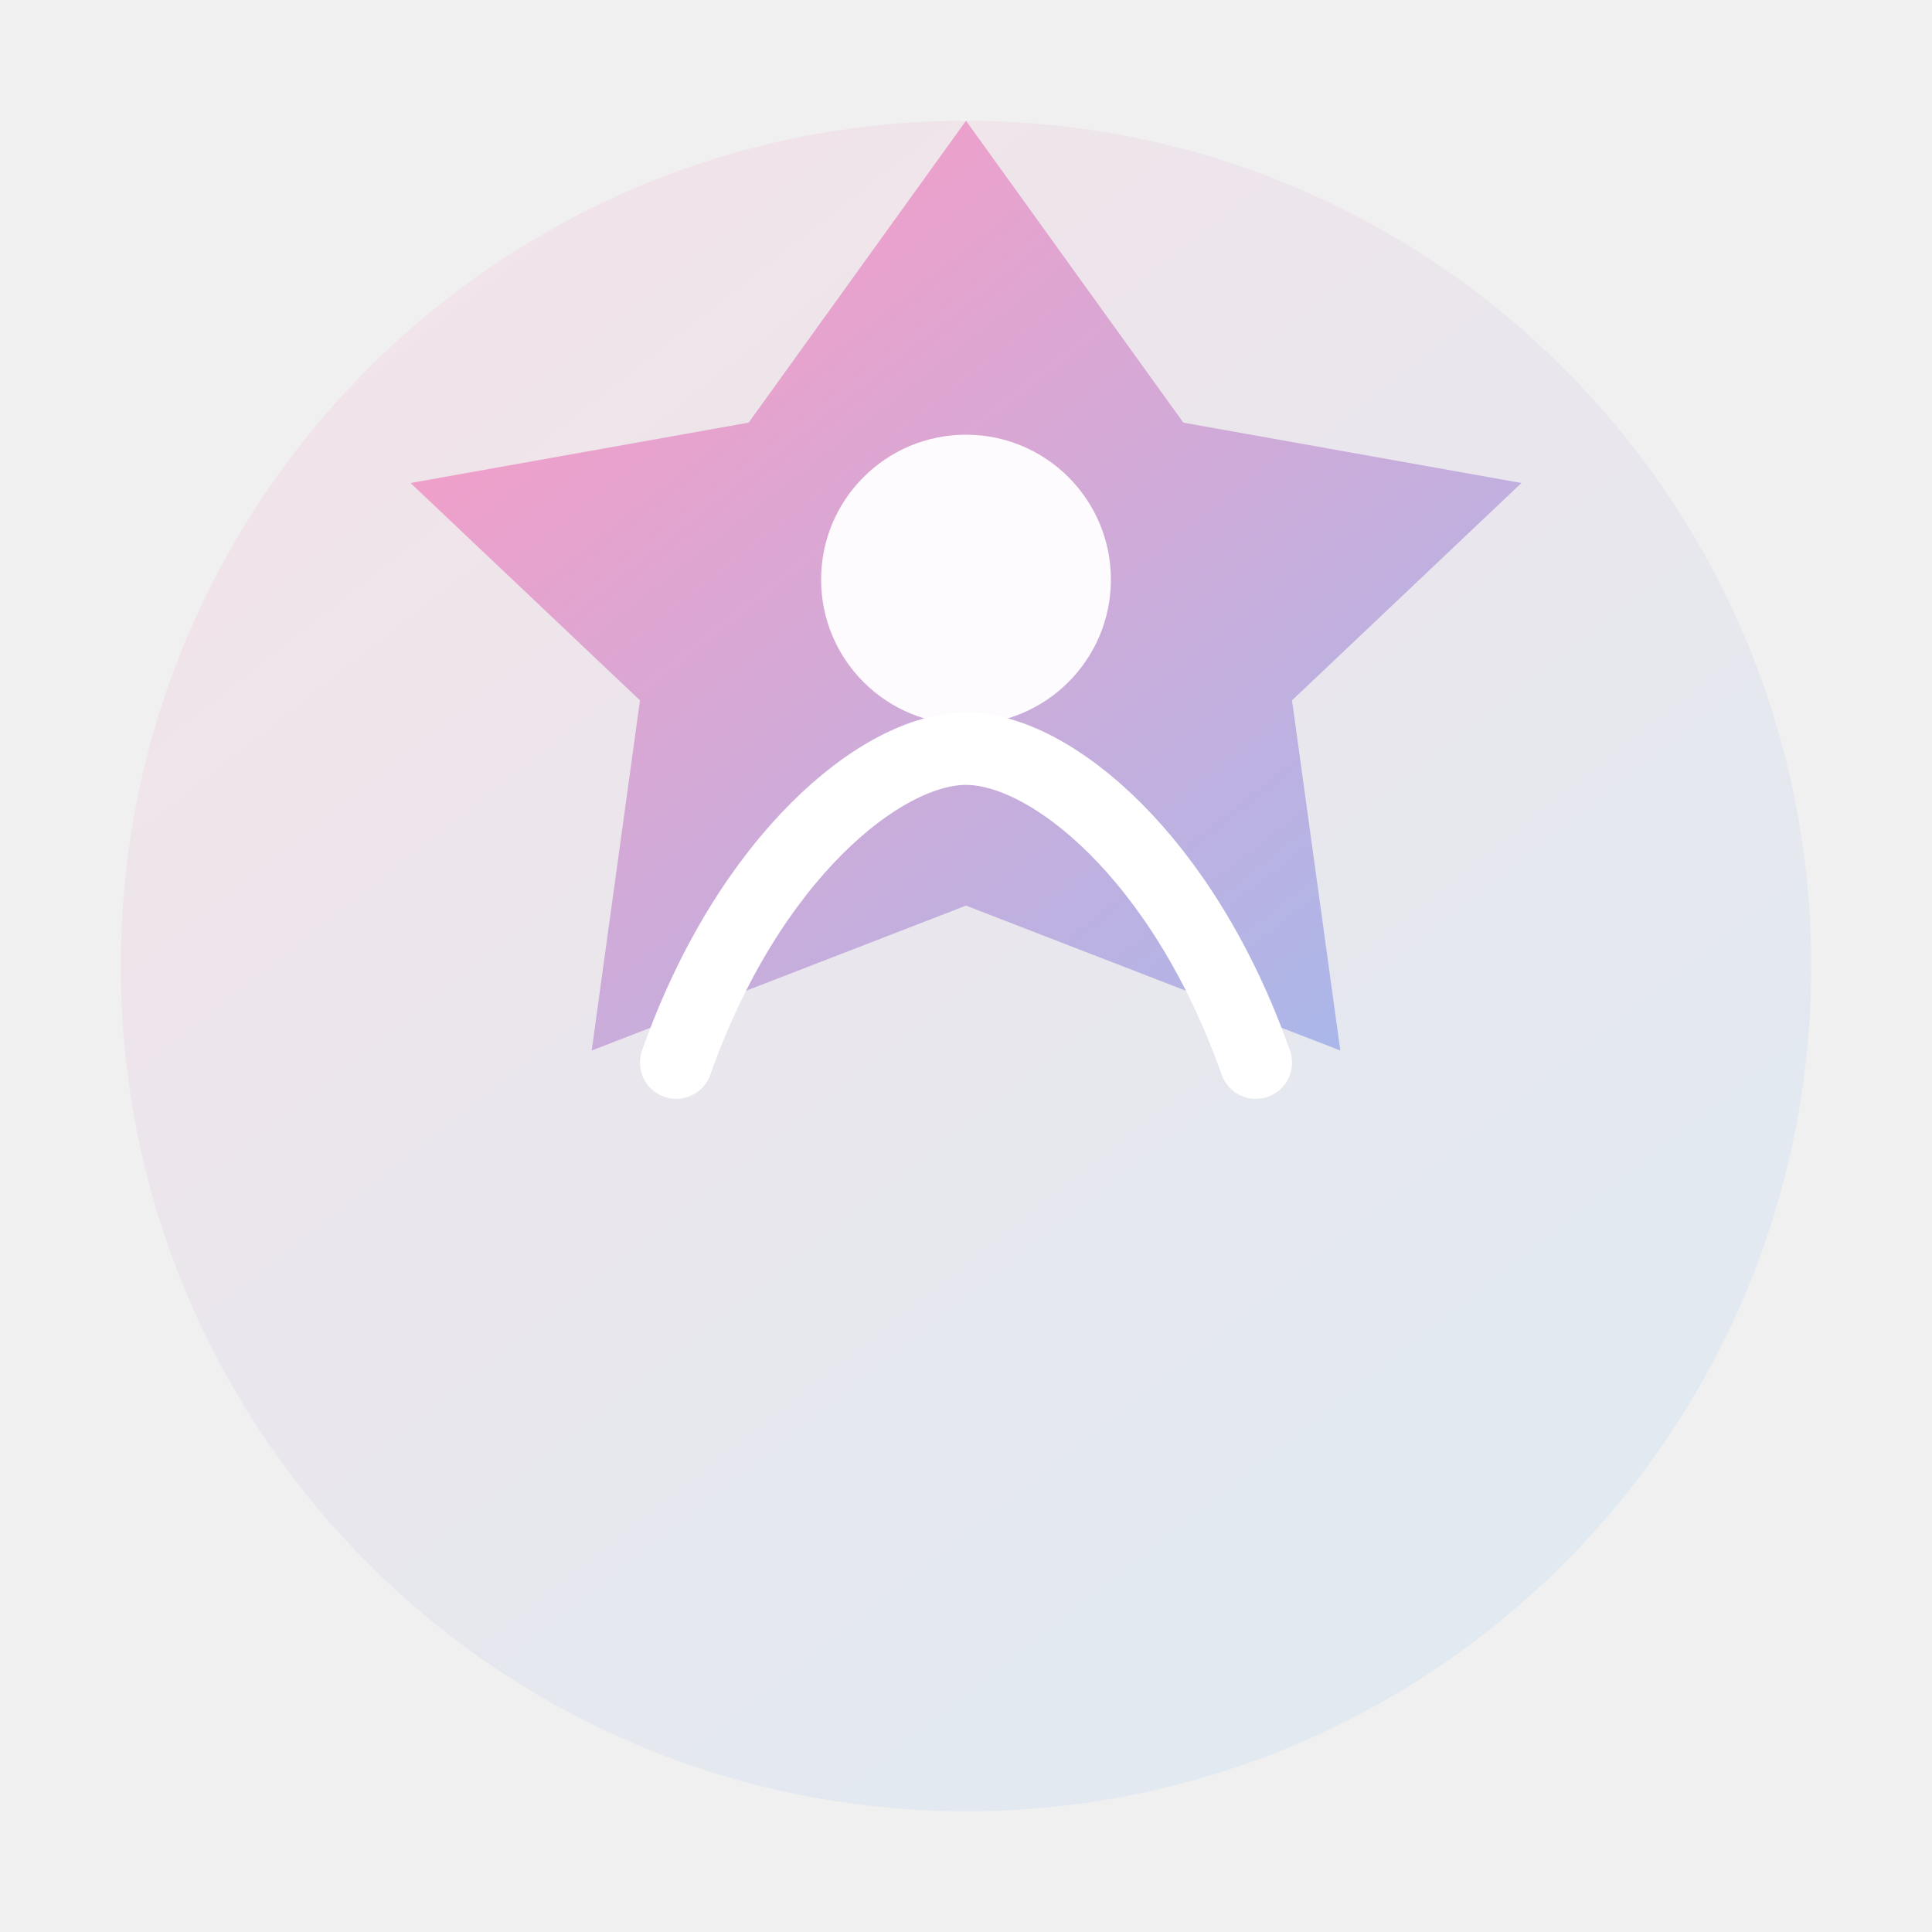
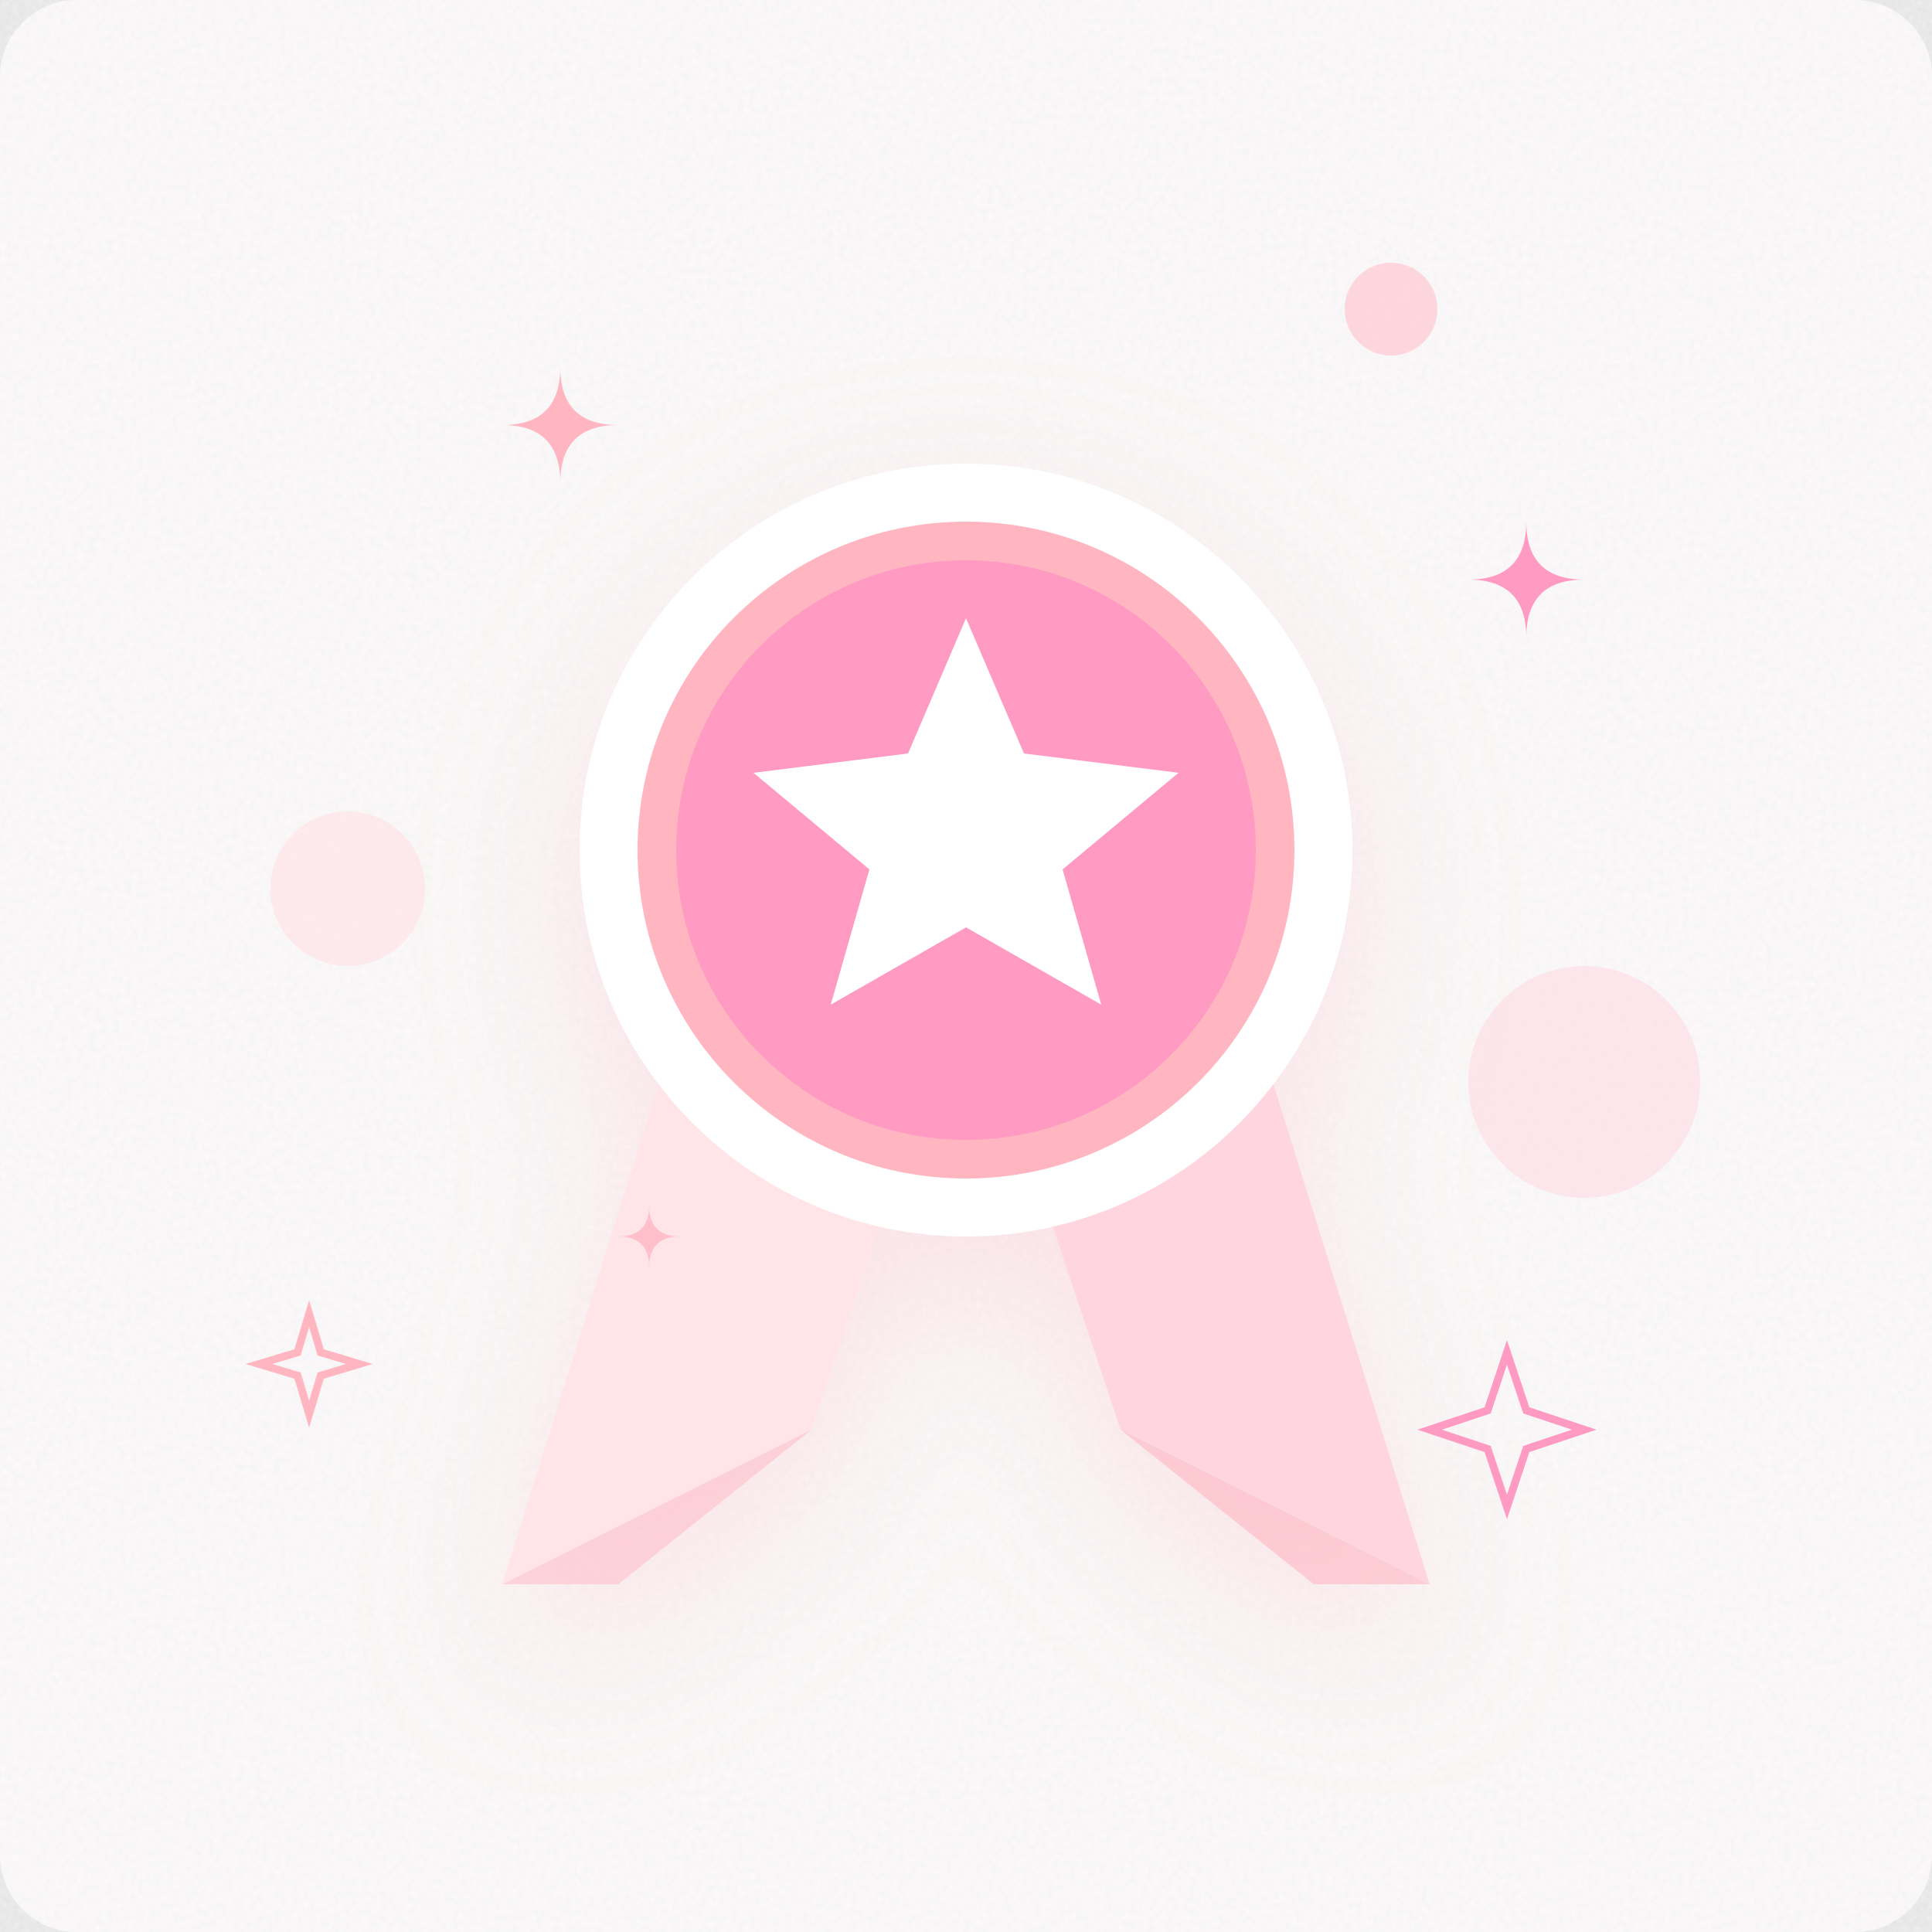
- <svg xmlns="http://www.w3.org/2000/svg" width="160" height="160" viewBox="0 0 160 160" fill="none">
+ <svg xmlns="http://www.w3.org/2000/svg" viewBox="0 0 500 500" width="100%" height="100%">
  <defs>
-     <linearGradient id="g" x1="30" y1="18" x2="130" y2="145" gradientUnits="userSpaceOnUse">
-       <stop stop-color="#FF9AC2" />
-       <stop offset="1" stop-color="#7CC7FF" />
-     </linearGradient>
+     <filter id="soft-glow" x="-20%" y="-20%" width="140%" height="140%">
+       <feDropShadow dx="0" dy="15" stdDeviation="20" flood-color="#FFB6C1" flood-opacity="0.3" />
+     </filter>
+     <filter id="grain">
+       <feTurbulence type="fractalNoise" baseFrequency="0.65" numOctaves="3" result="noise" />
+       <feColorMatrix type="matrix" values="0 0 0 0 0   0 0 0 0 0   0 0 0 0 0  0 0 0 0.06 0" in="noise" result="coloredNoise" />
+       <feBlend in="SourceGraphic" in2="coloredNoise" mode="multiply" />
+     </filter>
  </defs>
-   <circle cx="80" cy="80" r="70" fill="url(#g)" fill-opacity="0.14" />
-   <path d="M80 10L98 35L126 40L107 58L111 87L80 75L49 87L53 58L34 40L62 35L80 10Z" fill="url(#g)" />
-   <circle cx="80" cy="48" r="12" fill="white" fill-opacity="0.95" />
-   <path d="M56 88C62 71 73 62 80 62C87 62 98 71 104 88" stroke="white" stroke-width="6" stroke-linecap="round" />
+   <rect width="100%" height="100%" fill="#FCFAFA" rx="20" filter="url(#grain)" />
+   <g filter="url(#soft-glow)">
+     <path d="M 180 250 L 130 410 L 210 370 L 250 250 Z" fill="#FFE4E8" />
+     <path d="M 320 250 L 370 410 L 290 370 L 250 250 Z" fill="#FFD6E0" />
+     <path d="M 160 410 L 130 410 L 210 370 Z" fill="#FFC0CB" opacity="0.6" />
+     <path d="M 340 410 L 370 410 L 290 370 Z" fill="#FFB6C1" opacity="0.6" />
+     <circle cx="250" cy="220" r="100" fill="#FFFFFF" />
+     <circle cx="250" cy="220" r="85" fill="#FFB6C1" />
+     <circle cx="250" cy="220" r="75" fill="#FF9AC2" />
+     <path d="M 250 160 L 265 195 L 305 200 L 275 225 L 285 260 L 250 240 L 215 260 L 225 225 L 195 200 L 235 195 Z" fill="#FFFFFF" />
+   </g>
+   <circle cx="90" cy="230" r="20" fill="#FFE4E8" opacity="0.7" />
+   <circle cx="410" cy="280" r="30" fill="#FFD6E0" opacity="0.5" />
+   <circle cx="360" cy="80" r="12" fill="#FFB6C1" opacity="0.5" />
+   <path d="M 130 110 Q 145 110 145 95 Q 145 110 160 110 Q 145 110 145 125 Q 145 110 130 110 Z" fill="#FFB6C1" />
+   <path d="M 380 150 Q 395 150 395 135 Q 395 150 410 150 Q 395 150 395 165 Q 395 150 380 150 Z" fill="#FF9AC2" />
+   <path d="M 160 320 Q 168 320 168 312 Q 168 320 176 320 Q 168 320 168 328 Q 168 320 160 320 Z" fill="#FFC0CB" />
+   <path d="M 390 350 L 395 365 L 410 370 L 395 375 L 390 390 L 385 375 L 370 370 L 385 365 Z" fill="none" stroke="#FF9AC2" stroke-width="2" />
+   <path d="M 80 340 L 83 350 L 93 353 L 83 356 L 80 366 L 77 356 L 67 353 L 77 350 Z" fill="none" stroke="#FFB6C1" stroke-width="2" />
</svg>
